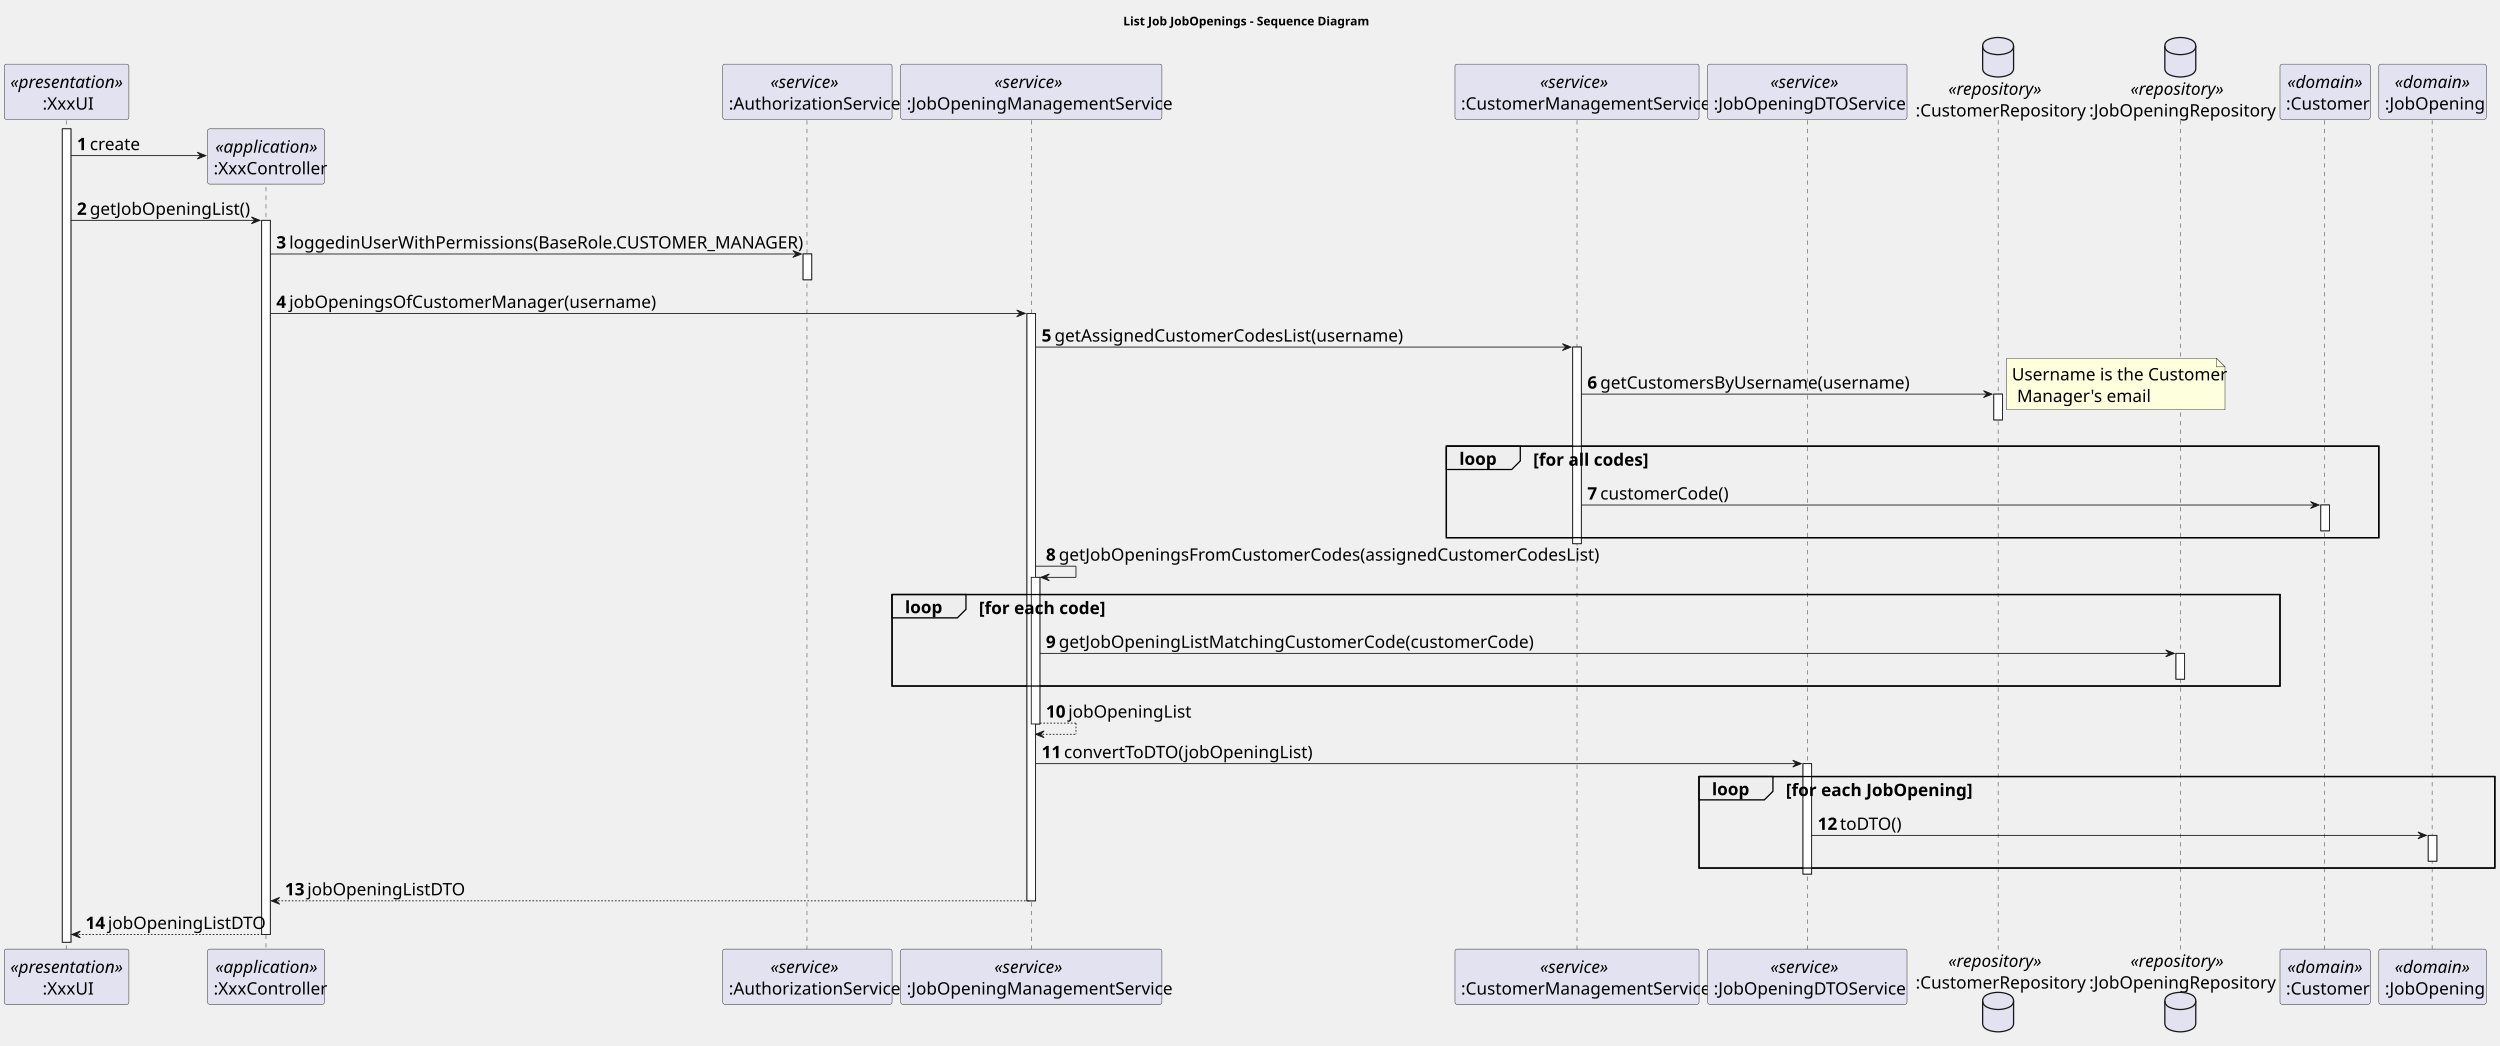
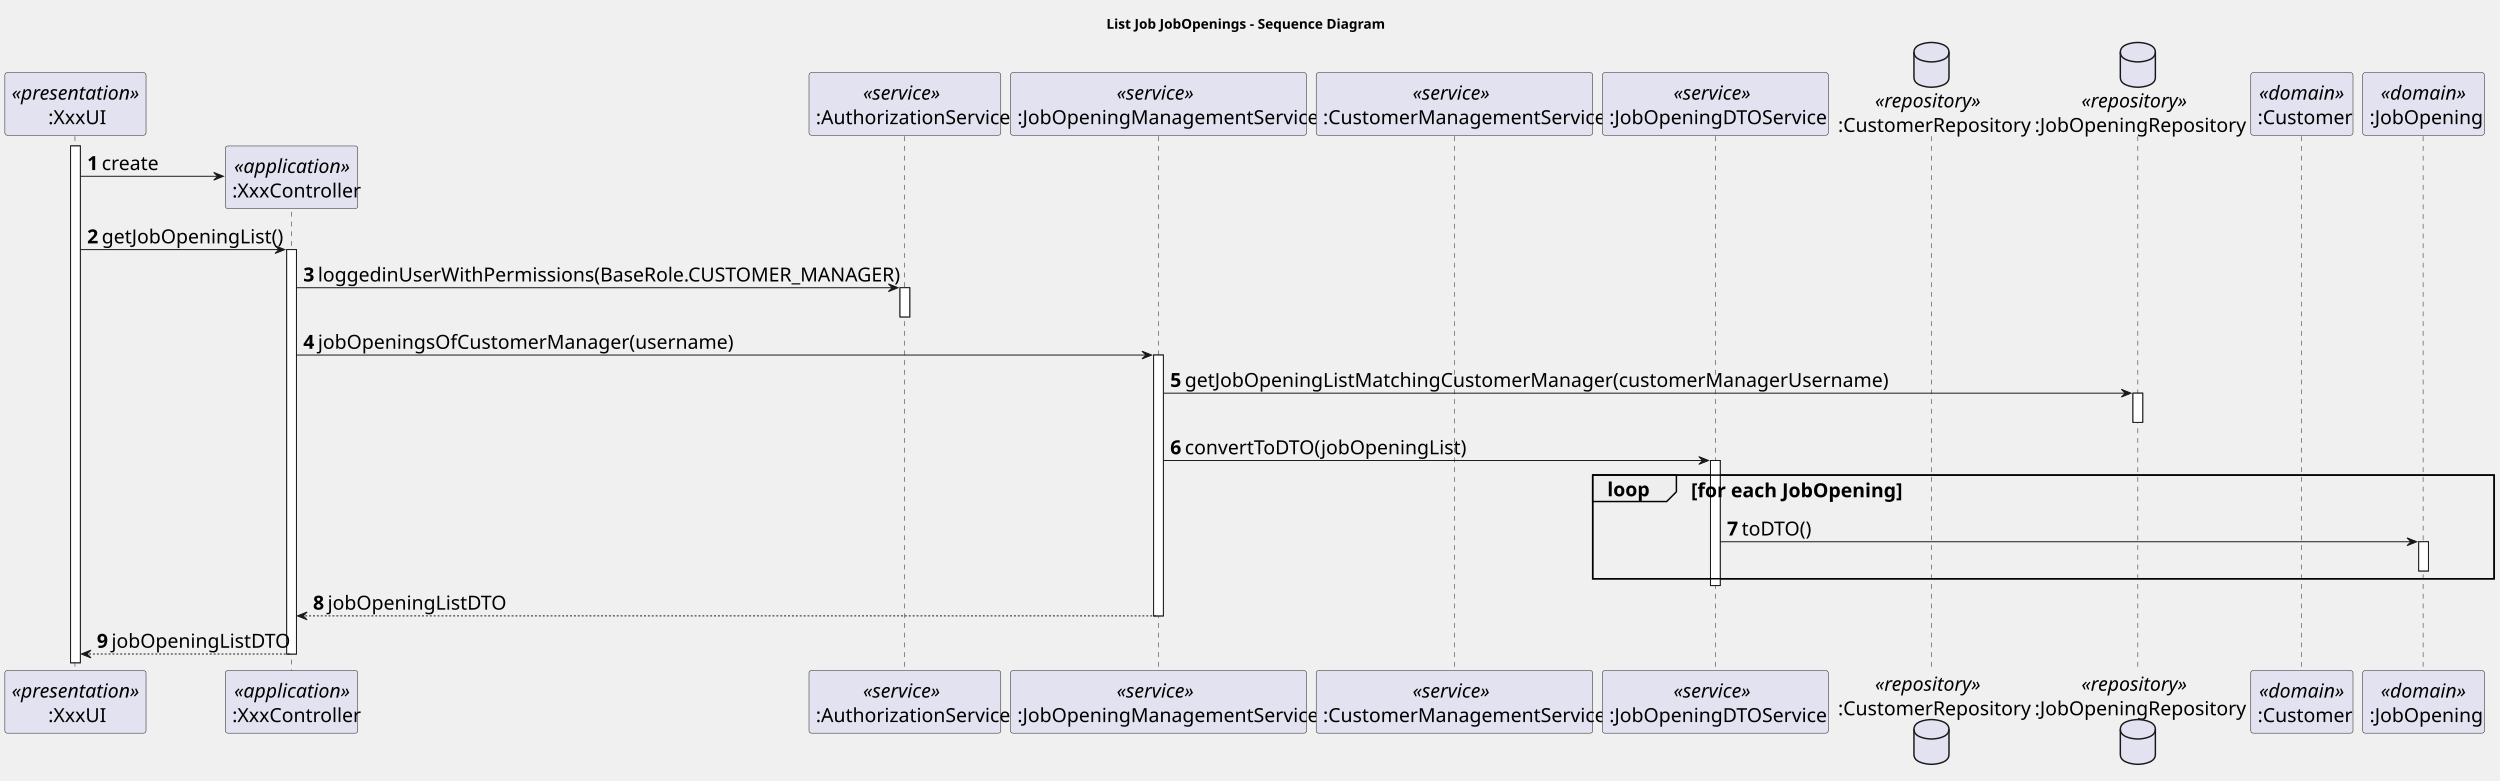
- <svg xmlns="http://www.w3.org/2000/svg" contentStyleType="text/css" height="1217px" preserveAspectRatio="none" style="width:2909px;height:1217px;background:#FFFFFF;" version="1.1" viewBox="0 0 2909 1217" width="2909px" zoomAndPan="magnify">
+ <svg xmlns="http://www.w3.org/2000/svg" contentStyleType="text/css" height="802px" preserveAspectRatio="none" style="width:2568px;height:802px;background:#FFFFFF;" version="1.1" viewBox="0 0 2568 802" width="2568px" zoomAndPan="magnify">
  <defs />
  <g>
-     <text fill="#000000" font-family="sans-serif" font-size="14" font-weight="bold" lengthAdjust="spacing" textLength="298" x="1307" y="29.533">List Job JobOpenings - Sequence Diagram</text>
-     <rect fill="#FFFFFF" height="946.438" style="stroke:#181818;stroke-width:1.0;" width="10" x="72.5" y="149.922" />
-     <rect fill="#FFFFFF" height="830.969" style="stroke:#181818;stroke-width:1.0;" width="10" x="304.5" y="256.391" />
-     <rect fill="#FFFFFF" height="30" style="stroke:#181818;stroke-width:1.0;" width="10" x="934.5" y="295.547" />
-     <rect fill="#FFFFFF" height="683.5" style="stroke:#181818;stroke-width:1.0;" width="10" x="1195" y="364.703" />
-     <rect fill="#FFFFFF" height="170.625" style="stroke:#181818;stroke-width:1.0;" width="10" x="1200" y="671.797" />
-     <rect fill="#FFFFFF" height="228.781" style="stroke:#181818;stroke-width:1.0;" width="10" x="1830" y="403.859" />
-     <rect fill="#FFFFFF" height="128.469" style="stroke:#181818;stroke-width:1.0;" width="10" x="2098" y="888.578" />
-     <rect fill="#FFFFFF" height="30" style="stroke:#181818;stroke-width:1.0;" width="10" x="2320" y="458.594" />
-     <rect fill="#FFFFFF" height="30" style="stroke:#181818;stroke-width:1.0;" width="10" x="2532" y="760.266" />
-     <rect fill="#FFFFFF" height="30" style="stroke:#181818;stroke-width:1.0;" width="10" x="2700.5" y="587.641" />
-     <rect fill="#FFFFFF" height="30" style="stroke:#181818;stroke-width:1.0;" width="10" x="2825.5" y="972.047" />
-     <rect fill="none" height="106.469" style="stroke:#000000;stroke-width:1.5;" width="1085" x="1683" y="519.172" />
-     <rect fill="none" height="106.469" style="stroke:#000000;stroke-width:1.5;" width="1615" x="1038" y="691.797" />
-     <rect fill="none" height="106.469" style="stroke:#000000;stroke-width:1.5;" width="926" x="1977" y="903.578" />
-     <line style="stroke:#181818;stroke-width:0.5;stroke-dasharray:5.0,5.0;" x1="77" x2="77" y1="139.922" y2="1105.359" />
-     <line style="stroke:#181818;stroke-width:0.5;stroke-dasharray:5.0,5.0;" x1="309.5" x2="309.5" y1="197.578" y2="1105.359" />
-     <line style="stroke:#181818;stroke-width:0.5;stroke-dasharray:5.0,5.0;" x1="939" x2="939" y1="139.922" y2="1105.359" />
-     <line style="stroke:#181818;stroke-width:0.5;stroke-dasharray:5.0,5.0;" x1="1200" x2="1200" y1="139.922" y2="1105.359" />
-     <line style="stroke:#181818;stroke-width:0.5;stroke-dasharray:5.0,5.0;" x1="1835" x2="1835" y1="139.922" y2="1105.359" />
-     <line style="stroke:#181818;stroke-width:0.5;stroke-dasharray:5.0,5.0;" x1="2103" x2="2103" y1="139.922" y2="1105.359" />
-     <line style="stroke:#181818;stroke-width:0.5;stroke-dasharray:5.0,5.0;" x1="2325" x2="2325" y1="139.922" y2="1105.359" />
-     <line style="stroke:#181818;stroke-width:0.5;stroke-dasharray:5.0,5.0;" x1="2537" x2="2537" y1="139.922" y2="1105.359" />
-     <line style="stroke:#181818;stroke-width:0.5;stroke-dasharray:5.0,5.0;" x1="2705" x2="2705" y1="139.922" y2="1105.359" />
-     <line style="stroke:#181818;stroke-width:0.5;stroke-dasharray:5.0,5.0;" x1="2830" x2="2830" y1="139.922" y2="1105.359" />
+     <text fill="#000000" font-family="sans-serif" font-size="14" font-weight="bold" lengthAdjust="spacing" textLength="298" x="1136.5" y="29.533">List Job JobOpenings - Sequence Diagram</text>
+     <rect fill="#FFFFFF" height="530.875" style="stroke:#181818;stroke-width:1.0;" width="10" x="72.5" y="149.922" />
+     <rect fill="#FFFFFF" height="415.406" style="stroke:#181818;stroke-width:1.0;" width="10" x="294.5" y="256.391" />
+     <rect fill="#FFFFFF" height="30" style="stroke:#181818;stroke-width:1.0;" width="10" x="924.5" y="295.547" />
+     <rect fill="#FFFFFF" height="267.938" style="stroke:#181818;stroke-width:1.0;" width="10" x="1185" y="364.703" />
+     <rect fill="#FFFFFF" height="128.469" style="stroke:#181818;stroke-width:1.0;" width="10" x="1757" y="473.016" />
+     <rect fill="#FFFFFF" height="30" style="stroke:#181818;stroke-width:1.0;" width="10" x="2191" y="403.859" />
+     <rect fill="#FFFFFF" height="30" style="stroke:#181818;stroke-width:1.0;" width="10" x="2484.5" y="556.484" />
+     <rect fill="none" height="106.469" style="stroke:#000000;stroke-width:1.5;" width="926" x="1636" y="488.016" />
+     <line style="stroke:#181818;stroke-width:0.5;stroke-dasharray:5.0,5.0;" x1="77" x2="77" y1="139.922" y2="689.797" />
+     <line style="stroke:#181818;stroke-width:0.5;stroke-dasharray:5.0,5.0;" x1="299.5" x2="299.5" y1="197.578" y2="689.797" />
+     <line style="stroke:#181818;stroke-width:0.5;stroke-dasharray:5.0,5.0;" x1="929" x2="929" y1="139.922" y2="689.797" />
+     <line style="stroke:#181818;stroke-width:0.5;stroke-dasharray:5.0,5.0;" x1="1190" x2="1190" y1="139.922" y2="689.797" />
+     <line style="stroke:#181818;stroke-width:0.5;stroke-dasharray:5.0,5.0;" x1="1494" x2="1494" y1="139.922" y2="689.797" />
+     <line style="stroke:#181818;stroke-width:0.5;stroke-dasharray:5.0,5.0;" x1="1762" x2="1762" y1="139.922" y2="689.797" />
+     <line style="stroke:#181818;stroke-width:0.5;stroke-dasharray:5.0,5.0;" x1="1984" x2="1984" y1="139.922" y2="689.797" />
+     <line style="stroke:#181818;stroke-width:0.5;stroke-dasharray:5.0,5.0;" x1="2196" x2="2196" y1="139.922" y2="689.797" />
+     <line style="stroke:#181818;stroke-width:0.5;stroke-dasharray:5.0,5.0;" x1="2364" x2="2364" y1="139.922" y2="689.797" />
+     <line style="stroke:#181818;stroke-width:0.5;stroke-dasharray:5.0,5.0;" x1="2489" x2="2489" y1="139.922" y2="689.797" />
    <rect fill="#E2E2F0" height="64.312" rx="2.5" ry="2.5" style="stroke:#181818;stroke-width:0.5;" width="145" x="5" y="74.609" />
    <text fill="#000000" font-family="sans-serif" font-size="20" font-style="italic" lengthAdjust="spacing" textLength="131" x="12" y="102.371">«presentation»</text>
    <text fill="#000000" font-family="sans-serif" font-size="20" lengthAdjust="spacing" textLength="56" x="49.5" y="127.527">:XxxUI</text>
-     <rect fill="#E2E2F0" height="64.312" rx="2.5" ry="2.5" style="stroke:#181818;stroke-width:0.5;" width="145" x="5" y="1104.359" />
-     <text fill="#000000" font-family="sans-serif" font-size="20" font-style="italic" lengthAdjust="spacing" textLength="131" x="12" y="1132.121">«presentation»</text>
-     <text fill="#000000" font-family="sans-serif" font-size="20" lengthAdjust="spacing" textLength="56" x="49.5" y="1157.277">:XxxUI</text>
-     <rect fill="#E2E2F0" height="64.312" rx="2.5" ry="2.5" style="stroke:#181818;stroke-width:0.5;" width="136" x="241.5" y="1104.359" />
-     <text fill="#000000" font-family="sans-serif" font-size="20" font-style="italic" lengthAdjust="spacing" textLength="118" x="250.5" y="1132.121">«application»</text>
-     <text fill="#000000" font-family="sans-serif" font-size="20" lengthAdjust="spacing" textLength="122" x="248.5" y="1157.277">:XxxController</text>
-     <rect fill="#E2E2F0" height="64.312" rx="2.5" ry="2.5" style="stroke:#181818;stroke-width:0.5;" width="197" x="841" y="74.609" />
-     <text fill="#000000" font-family="sans-serif" font-size="20" font-style="italic" lengthAdjust="spacing" textLength="86" x="896.5" y="102.371">«service»</text>
-     <text fill="#000000" font-family="sans-serif" font-size="20" lengthAdjust="spacing" textLength="183" x="848" y="127.527">:AuthorizationService</text>
-     <rect fill="#E2E2F0" height="64.312" rx="2.5" ry="2.5" style="stroke:#181818;stroke-width:0.5;" width="197" x="841" y="1104.359" />
-     <text fill="#000000" font-family="sans-serif" font-size="20" font-style="italic" lengthAdjust="spacing" textLength="86" x="896.5" y="1132.121">«service»</text>
-     <text fill="#000000" font-family="sans-serif" font-size="20" lengthAdjust="spacing" textLength="183" x="848" y="1157.277">:AuthorizationService</text>
-     <rect fill="#E2E2F0" height="64.312" rx="2.5" ry="2.5" style="stroke:#181818;stroke-width:0.5;" width="304" x="1048" y="74.609" />
-     <text fill="#000000" font-family="sans-serif" font-size="20" font-style="italic" lengthAdjust="spacing" textLength="86" x="1157" y="102.371">«service»</text>
-     <text fill="#000000" font-family="sans-serif" font-size="20" lengthAdjust="spacing" textLength="290" x="1055" y="127.527">:JobOpeningManagementService</text>
-     <rect fill="#E2E2F0" height="64.312" rx="2.5" ry="2.5" style="stroke:#181818;stroke-width:0.5;" width="304" x="1048" y="1104.359" />
-     <text fill="#000000" font-family="sans-serif" font-size="20" font-style="italic" lengthAdjust="spacing" textLength="86" x="1157" y="1132.121">«service»</text>
-     <text fill="#000000" font-family="sans-serif" font-size="20" lengthAdjust="spacing" textLength="290" x="1055" y="1157.277">:JobOpeningManagementService</text>
-     <rect fill="#E2E2F0" height="64.312" rx="2.5" ry="2.5" style="stroke:#181818;stroke-width:0.5;" width="284" x="1693" y="74.609" />
-     <text fill="#000000" font-family="sans-serif" font-size="20" font-style="italic" lengthAdjust="spacing" textLength="86" x="1792" y="102.371">«service»</text>
-     <text fill="#000000" font-family="sans-serif" font-size="20" lengthAdjust="spacing" textLength="270" x="1700" y="127.527">:CustomerManagementService</text>
-     <rect fill="#E2E2F0" height="64.312" rx="2.5" ry="2.5" style="stroke:#181818;stroke-width:0.5;" width="284" x="1693" y="1104.359" />
-     <text fill="#000000" font-family="sans-serif" font-size="20" font-style="italic" lengthAdjust="spacing" textLength="86" x="1792" y="1132.121">«service»</text>
-     <text fill="#000000" font-family="sans-serif" font-size="20" lengthAdjust="spacing" textLength="270" x="1700" y="1157.277">:CustomerManagementService</text>
-     <rect fill="#E2E2F0" height="64.312" rx="2.5" ry="2.5" style="stroke:#181818;stroke-width:0.5;" width="232" x="1987" y="74.609" />
-     <text fill="#000000" font-family="sans-serif" font-size="20" font-style="italic" lengthAdjust="spacing" textLength="86" x="2060" y="102.371">«service»</text>
-     <text fill="#000000" font-family="sans-serif" font-size="20" lengthAdjust="spacing" textLength="218" x="1994" y="127.527">:JobOpeningDTOService</text>
-     <rect fill="#E2E2F0" height="64.312" rx="2.5" ry="2.5" style="stroke:#181818;stroke-width:0.5;" width="232" x="1987" y="1104.359" />
-     <text fill="#000000" font-family="sans-serif" font-size="20" font-style="italic" lengthAdjust="spacing" textLength="86" x="2060" y="1132.121">«service»</text>
-     <text fill="#000000" font-family="sans-serif" font-size="20" lengthAdjust="spacing" textLength="218" x="1994" y="1157.277">:JobOpeningDTOService</text>
-     <text fill="#000000" font-family="sans-serif" font-size="20" font-style="italic" lengthAdjust="spacing" textLength="110" x="2267" y="110.371">«repository»</text>
-     <text fill="#000000" font-family="sans-serif" font-size="20" lengthAdjust="spacing" textLength="186" x="2229" y="135.527">:CustomerRepository</text>
-     <path d="M2307,53.609 C2307,43.609 2325,43.609 2325,43.609 C2325,43.609 2343,43.609 2343,53.609 L2343,79.609 C2343,89.609 2325,89.609 2325,89.609 C2325,89.609 2307,89.609 2307,79.609 L2307,53.609 " fill="#E2E2F0" style="stroke:#181818;stroke-width:1.5;" />
-     <path d="M2307,53.609 C2307,63.609 2325,63.609 2325,63.609 C2325,63.609 2343,63.609 2343,53.609 " fill="none" style="stroke:#181818;stroke-width:1.5;" />
-     <text fill="#000000" font-family="sans-serif" font-size="20" font-style="italic" lengthAdjust="spacing" textLength="110" x="2267" y="1125.121">«repository»</text>
-     <text fill="#000000" font-family="sans-serif" font-size="20" lengthAdjust="spacing" textLength="186" x="2229" y="1150.277">:CustomerRepository</text>
-     <path d="M2307,1164.672 C2307,1154.672 2325,1154.672 2325,1154.672 C2325,1154.672 2343,1154.672 2343,1164.672 L2343,1190.672 C2343,1200.672 2325,1200.672 2325,1200.672 C2325,1200.672 2307,1200.672 2307,1190.672 L2307,1164.672 " fill="#E2E2F0" style="stroke:#181818;stroke-width:1.5;" />
-     <path d="M2307,1164.672 C2307,1174.672 2325,1174.672 2325,1174.672 C2325,1174.672 2343,1174.672 2343,1164.672 " fill="none" style="stroke:#181818;stroke-width:1.5;" />
-     <text fill="#000000" font-family="sans-serif" font-size="20" font-style="italic" lengthAdjust="spacing" textLength="110" x="2479" y="110.371">«repository»</text>
-     <text fill="#000000" font-family="sans-serif" font-size="20" lengthAdjust="spacing" textLength="206" x="2431" y="135.527">:JobOpeningRepository</text>
-     <path d="M2519,53.609 C2519,43.609 2537,43.609 2537,43.609 C2537,43.609 2555,43.609 2555,53.609 L2555,79.609 C2555,89.609 2537,89.609 2537,89.609 C2537,89.609 2519,89.609 2519,79.609 L2519,53.609 " fill="#E2E2F0" style="stroke:#181818;stroke-width:1.5;" />
-     <path d="M2519,53.609 C2519,63.609 2537,63.609 2537,63.609 C2537,63.609 2555,63.609 2555,53.609 " fill="none" style="stroke:#181818;stroke-width:1.5;" />
-     <text fill="#000000" font-family="sans-serif" font-size="20" font-style="italic" lengthAdjust="spacing" textLength="110" x="2479" y="1125.121">«repository»</text>
-     <text fill="#000000" font-family="sans-serif" font-size="20" lengthAdjust="spacing" textLength="206" x="2431" y="1150.277">:JobOpeningRepository</text>
-     <path d="M2519,1164.672 C2519,1154.672 2537,1154.672 2537,1154.672 C2537,1154.672 2555,1154.672 2555,1164.672 L2555,1190.672 C2555,1200.672 2537,1200.672 2537,1200.672 C2537,1200.672 2519,1200.672 2519,1190.672 L2519,1164.672 " fill="#E2E2F0" style="stroke:#181818;stroke-width:1.5;" />
-     <path d="M2519,1164.672 C2519,1174.672 2537,1174.672 2537,1174.672 C2537,1174.672 2555,1174.672 2555,1164.672 " fill="none" style="stroke:#181818;stroke-width:1.5;" />
-     <rect fill="#E2E2F0" height="64.312" rx="2.5" ry="2.5" style="stroke:#181818;stroke-width:0.5;" width="105" x="2653" y="74.609" />
-     <text fill="#000000" font-family="sans-serif" font-size="20" font-style="italic" lengthAdjust="spacing" textLength="88" x="2661.5" y="102.371">«domain»</text>
-     <text fill="#000000" font-family="sans-serif" font-size="20" lengthAdjust="spacing" textLength="91" x="2660" y="127.527">:Customer</text>
-     <rect fill="#E2E2F0" height="64.312" rx="2.5" ry="2.5" style="stroke:#181818;stroke-width:0.5;" width="105" x="2653" y="1104.359" />
-     <text fill="#000000" font-family="sans-serif" font-size="20" font-style="italic" lengthAdjust="spacing" textLength="88" x="2661.5" y="1132.121">«domain»</text>
-     <text fill="#000000" font-family="sans-serif" font-size="20" lengthAdjust="spacing" textLength="91" x="2660" y="1157.277">:Customer</text>
-     <rect fill="#E2E2F0" height="64.312" rx="2.5" ry="2.5" style="stroke:#181818;stroke-width:0.5;" width="125" x="2768" y="74.609" />
-     <text fill="#000000" font-family="sans-serif" font-size="20" font-style="italic" lengthAdjust="spacing" textLength="88" x="2786.5" y="102.371">«domain»</text>
-     <text fill="#000000" font-family="sans-serif" font-size="20" lengthAdjust="spacing" textLength="111" x="2775" y="127.527">:JobOpening</text>
-     <rect fill="#E2E2F0" height="64.312" rx="2.5" ry="2.5" style="stroke:#181818;stroke-width:0.5;" width="125" x="2768" y="1104.359" />
-     <text fill="#000000" font-family="sans-serif" font-size="20" font-style="italic" lengthAdjust="spacing" textLength="88" x="2786.5" y="1132.121">«domain»</text>
-     <text fill="#000000" font-family="sans-serif" font-size="20" lengthAdjust="spacing" textLength="111" x="2775" y="1157.277">:JobOpening</text>
-     <rect fill="#FFFFFF" height="946.438" style="stroke:#181818;stroke-width:1.0;" width="10" x="72.5" y="149.922" />
-     <rect fill="#FFFFFF" height="830.969" style="stroke:#181818;stroke-width:1.0;" width="10" x="304.5" y="256.391" />
-     <rect fill="#FFFFFF" height="30" style="stroke:#181818;stroke-width:1.0;" width="10" x="934.5" y="295.547" />
-     <rect fill="#FFFFFF" height="683.5" style="stroke:#181818;stroke-width:1.0;" width="10" x="1195" y="364.703" />
-     <rect fill="#FFFFFF" height="170.625" style="stroke:#181818;stroke-width:1.0;" width="10" x="1200" y="671.797" />
-     <rect fill="#FFFFFF" height="228.781" style="stroke:#181818;stroke-width:1.0;" width="10" x="1830" y="403.859" />
-     <rect fill="#FFFFFF" height="128.469" style="stroke:#181818;stroke-width:1.0;" width="10" x="2098" y="888.578" />
-     <rect fill="#FFFFFF" height="30" style="stroke:#181818;stroke-width:1.0;" width="10" x="2320" y="458.594" />
-     <rect fill="#FFFFFF" height="30" style="stroke:#181818;stroke-width:1.0;" width="10" x="2532" y="760.266" />
-     <rect fill="#FFFFFF" height="30" style="stroke:#181818;stroke-width:1.0;" width="10" x="2700.5" y="587.641" />
-     <rect fill="#FFFFFF" height="30" style="stroke:#181818;stroke-width:1.0;" width="10" x="2825.5" y="972.047" />
-     <polygon fill="#181818" points="229.5,177.078,239.5,181.078,229.5,185.078,233.5,181.078" style="stroke:#181818;stroke-width:1.0;" />
-     <line style="stroke:#181818;stroke-width:1.0;" x1="82.5" x2="235.5" y1="181.078" y2="181.078" />
+     <rect fill="#E2E2F0" height="64.312" rx="2.5" ry="2.5" style="stroke:#181818;stroke-width:0.5;" width="145" x="5" y="688.797" />
+     <text fill="#000000" font-family="sans-serif" font-size="20" font-style="italic" lengthAdjust="spacing" textLength="131" x="12" y="716.559">«presentation»</text>
+     <text fill="#000000" font-family="sans-serif" font-size="20" lengthAdjust="spacing" textLength="56" x="49.5" y="741.715">:XxxUI</text>
+     <rect fill="#E2E2F0" height="64.312" rx="2.5" ry="2.5" style="stroke:#181818;stroke-width:0.5;" width="136" x="231.5" y="688.797" />
+     <text fill="#000000" font-family="sans-serif" font-size="20" font-style="italic" lengthAdjust="spacing" textLength="118" x="240.5" y="716.559">«application»</text>
+     <text fill="#000000" font-family="sans-serif" font-size="20" lengthAdjust="spacing" textLength="122" x="238.5" y="741.715">:XxxController</text>
+     <rect fill="#E2E2F0" height="64.312" rx="2.5" ry="2.5" style="stroke:#181818;stroke-width:0.5;" width="197" x="831" y="74.609" />
+     <text fill="#000000" font-family="sans-serif" font-size="20" font-style="italic" lengthAdjust="spacing" textLength="86" x="886.5" y="102.371">«service»</text>
+     <text fill="#000000" font-family="sans-serif" font-size="20" lengthAdjust="spacing" textLength="183" x="838" y="127.527">:AuthorizationService</text>
+     <rect fill="#E2E2F0" height="64.312" rx="2.5" ry="2.5" style="stroke:#181818;stroke-width:0.5;" width="197" x="831" y="688.797" />
+     <text fill="#000000" font-family="sans-serif" font-size="20" font-style="italic" lengthAdjust="spacing" textLength="86" x="886.5" y="716.559">«service»</text>
+     <text fill="#000000" font-family="sans-serif" font-size="20" lengthAdjust="spacing" textLength="183" x="838" y="741.715">:AuthorizationService</text>
+     <rect fill="#E2E2F0" height="64.312" rx="2.5" ry="2.5" style="stroke:#181818;stroke-width:0.5;" width="304" x="1038" y="74.609" />
+     <text fill="#000000" font-family="sans-serif" font-size="20" font-style="italic" lengthAdjust="spacing" textLength="86" x="1147" y="102.371">«service»</text>
+     <text fill="#000000" font-family="sans-serif" font-size="20" lengthAdjust="spacing" textLength="290" x="1045" y="127.527">:JobOpeningManagementService</text>
+     <rect fill="#E2E2F0" height="64.312" rx="2.5" ry="2.5" style="stroke:#181818;stroke-width:0.5;" width="304" x="1038" y="688.797" />
+     <text fill="#000000" font-family="sans-serif" font-size="20" font-style="italic" lengthAdjust="spacing" textLength="86" x="1147" y="716.559">«service»</text>
+     <text fill="#000000" font-family="sans-serif" font-size="20" lengthAdjust="spacing" textLength="290" x="1045" y="741.715">:JobOpeningManagementService</text>
+     <rect fill="#E2E2F0" height="64.312" rx="2.5" ry="2.5" style="stroke:#181818;stroke-width:0.5;" width="284" x="1352" y="74.609" />
+     <text fill="#000000" font-family="sans-serif" font-size="20" font-style="italic" lengthAdjust="spacing" textLength="86" x="1451" y="102.371">«service»</text>
+     <text fill="#000000" font-family="sans-serif" font-size="20" lengthAdjust="spacing" textLength="270" x="1359" y="127.527">:CustomerManagementService</text>
+     <rect fill="#E2E2F0" height="64.312" rx="2.5" ry="2.5" style="stroke:#181818;stroke-width:0.5;" width="284" x="1352" y="688.797" />
+     <text fill="#000000" font-family="sans-serif" font-size="20" font-style="italic" lengthAdjust="spacing" textLength="86" x="1451" y="716.559">«service»</text>
+     <text fill="#000000" font-family="sans-serif" font-size="20" lengthAdjust="spacing" textLength="270" x="1359" y="741.715">:CustomerManagementService</text>
+     <rect fill="#E2E2F0" height="64.312" rx="2.5" ry="2.5" style="stroke:#181818;stroke-width:0.5;" width="232" x="1646" y="74.609" />
+     <text fill="#000000" font-family="sans-serif" font-size="20" font-style="italic" lengthAdjust="spacing" textLength="86" x="1719" y="102.371">«service»</text>
+     <text fill="#000000" font-family="sans-serif" font-size="20" lengthAdjust="spacing" textLength="218" x="1653" y="127.527">:JobOpeningDTOService</text>
+     <rect fill="#E2E2F0" height="64.312" rx="2.5" ry="2.5" style="stroke:#181818;stroke-width:0.5;" width="232" x="1646" y="688.797" />
+     <text fill="#000000" font-family="sans-serif" font-size="20" font-style="italic" lengthAdjust="spacing" textLength="86" x="1719" y="716.559">«service»</text>
+     <text fill="#000000" font-family="sans-serif" font-size="20" lengthAdjust="spacing" textLength="218" x="1653" y="741.715">:JobOpeningDTOService</text>
+     <text fill="#000000" font-family="sans-serif" font-size="20" font-style="italic" lengthAdjust="spacing" textLength="110" x="1926" y="110.371">«repository»</text>
+     <text fill="#000000" font-family="sans-serif" font-size="20" lengthAdjust="spacing" textLength="186" x="1888" y="135.527">:CustomerRepository</text>
+     <path d="M1966,53.609 C1966,43.609 1984,43.609 1984,43.609 C1984,43.609 2002,43.609 2002,53.609 L2002,79.609 C2002,89.609 1984,89.609 1984,89.609 C1984,89.609 1966,89.609 1966,79.609 L1966,53.609 " fill="#E2E2F0" style="stroke:#181818;stroke-width:1.5;" />
+     <path d="M1966,53.609 C1966,63.609 1984,63.609 1984,63.609 C1984,63.609 2002,63.609 2002,53.609 " fill="none" style="stroke:#181818;stroke-width:1.5;" />
+     <text fill="#000000" font-family="sans-serif" font-size="20" font-style="italic" lengthAdjust="spacing" textLength="110" x="1926" y="709.559">«repository»</text>
+     <text fill="#000000" font-family="sans-serif" font-size="20" lengthAdjust="spacing" textLength="186" x="1888" y="734.715">:CustomerRepository</text>
+     <path d="M1966,749.109 C1966,739.109 1984,739.109 1984,739.109 C1984,739.109 2002,739.109 2002,749.109 L2002,775.109 C2002,785.109 1984,785.109 1984,785.109 C1984,785.109 1966,785.109 1966,775.109 L1966,749.109 " fill="#E2E2F0" style="stroke:#181818;stroke-width:1.5;" />
+     <path d="M1966,749.109 C1966,759.109 1984,759.109 1984,759.109 C1984,759.109 2002,759.109 2002,749.109 " fill="none" style="stroke:#181818;stroke-width:1.5;" />
+     <text fill="#000000" font-family="sans-serif" font-size="20" font-style="italic" lengthAdjust="spacing" textLength="110" x="2138" y="110.371">«repository»</text>
+     <text fill="#000000" font-family="sans-serif" font-size="20" lengthAdjust="spacing" textLength="206" x="2090" y="135.527">:JobOpeningRepository</text>
+     <path d="M2178,53.609 C2178,43.609 2196,43.609 2196,43.609 C2196,43.609 2214,43.609 2214,53.609 L2214,79.609 C2214,89.609 2196,89.609 2196,89.609 C2196,89.609 2178,89.609 2178,79.609 L2178,53.609 " fill="#E2E2F0" style="stroke:#181818;stroke-width:1.5;" />
+     <path d="M2178,53.609 C2178,63.609 2196,63.609 2196,63.609 C2196,63.609 2214,63.609 2214,53.609 " fill="none" style="stroke:#181818;stroke-width:1.5;" />
+     <text fill="#000000" font-family="sans-serif" font-size="20" font-style="italic" lengthAdjust="spacing" textLength="110" x="2138" y="709.559">«repository»</text>
+     <text fill="#000000" font-family="sans-serif" font-size="20" lengthAdjust="spacing" textLength="206" x="2090" y="734.715">:JobOpeningRepository</text>
+     <path d="M2178,749.109 C2178,739.109 2196,739.109 2196,739.109 C2196,739.109 2214,739.109 2214,749.109 L2214,775.109 C2214,785.109 2196,785.109 2196,785.109 C2196,785.109 2178,785.109 2178,775.109 L2178,749.109 " fill="#E2E2F0" style="stroke:#181818;stroke-width:1.5;" />
+     <path d="M2178,749.109 C2178,759.109 2196,759.109 2196,759.109 C2196,759.109 2214,759.109 2214,749.109 " fill="none" style="stroke:#181818;stroke-width:1.5;" />
+     <rect fill="#E2E2F0" height="64.312" rx="2.5" ry="2.5" style="stroke:#181818;stroke-width:0.5;" width="105" x="2312" y="74.609" />
+     <text fill="#000000" font-family="sans-serif" font-size="20" font-style="italic" lengthAdjust="spacing" textLength="88" x="2320.5" y="102.371">«domain»</text>
+     <text fill="#000000" font-family="sans-serif" font-size="20" lengthAdjust="spacing" textLength="91" x="2319" y="127.527">:Customer</text>
+     <rect fill="#E2E2F0" height="64.312" rx="2.5" ry="2.5" style="stroke:#181818;stroke-width:0.5;" width="105" x="2312" y="688.797" />
+     <text fill="#000000" font-family="sans-serif" font-size="20" font-style="italic" lengthAdjust="spacing" textLength="88" x="2320.5" y="716.559">«domain»</text>
+     <text fill="#000000" font-family="sans-serif" font-size="20" lengthAdjust="spacing" textLength="91" x="2319" y="741.715">:Customer</text>
+     <rect fill="#E2E2F0" height="64.312" rx="2.5" ry="2.5" style="stroke:#181818;stroke-width:0.5;" width="125" x="2427" y="74.609" />
+     <text fill="#000000" font-family="sans-serif" font-size="20" font-style="italic" lengthAdjust="spacing" textLength="88" x="2445.5" y="102.371">«domain»</text>
+     <text fill="#000000" font-family="sans-serif" font-size="20" lengthAdjust="spacing" textLength="111" x="2434" y="127.527">:JobOpening</text>
+     <rect fill="#E2E2F0" height="64.312" rx="2.5" ry="2.5" style="stroke:#181818;stroke-width:0.5;" width="125" x="2427" y="688.797" />
+     <text fill="#000000" font-family="sans-serif" font-size="20" font-style="italic" lengthAdjust="spacing" textLength="88" x="2445.5" y="716.559">«domain»</text>
+     <text fill="#000000" font-family="sans-serif" font-size="20" lengthAdjust="spacing" textLength="111" x="2434" y="741.715">:JobOpening</text>
+     <rect fill="#FFFFFF" height="530.875" style="stroke:#181818;stroke-width:1.0;" width="10" x="72.5" y="149.922" />
+     <rect fill="#FFFFFF" height="415.406" style="stroke:#181818;stroke-width:1.0;" width="10" x="294.5" y="256.391" />
+     <rect fill="#FFFFFF" height="30" style="stroke:#181818;stroke-width:1.0;" width="10" x="924.5" y="295.547" />
+     <rect fill="#FFFFFF" height="267.938" style="stroke:#181818;stroke-width:1.0;" width="10" x="1185" y="364.703" />
+     <rect fill="#FFFFFF" height="128.469" style="stroke:#181818;stroke-width:1.0;" width="10" x="1757" y="473.016" />
+     <rect fill="#FFFFFF" height="30" style="stroke:#181818;stroke-width:1.0;" width="10" x="2191" y="403.859" />
+     <rect fill="#FFFFFF" height="30" style="stroke:#181818;stroke-width:1.0;" width="10" x="2484.5" y="556.484" />
+     <polygon fill="#181818" points="219.5,177.078,229.5,181.078,219.5,185.078,223.5,181.078" style="stroke:#181818;stroke-width:1.0;" />
+     <line style="stroke:#181818;stroke-width:1.0;" x1="82.5" x2="225.5" y1="181.078" y2="181.078" />
    <text fill="#000000" font-family="sans-serif" font-size="20" font-weight="bold" lengthAdjust="spacing" textLength="11" x="89.5" y="174.684">1</text>
    <text fill="#000000" font-family="sans-serif" font-size="20" lengthAdjust="spacing" textLength="56" x="104.5" y="174.684">create</text>
-     <rect fill="#E2E2F0" height="64.312" rx="2.5" ry="2.5" style="stroke:#181818;stroke-width:0.5;" width="136" x="241.5" y="149.922" />
-     <text fill="#000000" font-family="sans-serif" font-size="20" font-style="italic" lengthAdjust="spacing" textLength="118" x="250.5" y="177.684">«application»</text>
-     <text fill="#000000" font-family="sans-serif" font-size="20" lengthAdjust="spacing" textLength="122" x="248.5" y="202.84">:XxxController</text>
-     <polygon fill="#181818" points="292.5,252.391,302.5,256.391,292.5,260.391,296.5,256.391" style="stroke:#181818;stroke-width:1.0;" />
-     <line style="stroke:#181818;stroke-width:1.0;" x1="82.5" x2="298.5" y1="256.391" y2="256.391" />
+     <rect fill="#E2E2F0" height="64.312" rx="2.5" ry="2.5" style="stroke:#181818;stroke-width:0.5;" width="136" x="231.5" y="149.922" />
+     <text fill="#000000" font-family="sans-serif" font-size="20" font-style="italic" lengthAdjust="spacing" textLength="118" x="240.5" y="177.684">«application»</text>
+     <text fill="#000000" font-family="sans-serif" font-size="20" lengthAdjust="spacing" textLength="122" x="238.5" y="202.84">:XxxController</text>
+     <polygon fill="#181818" points="282.5,252.391,292.5,256.391,282.5,260.391,286.5,256.391" style="stroke:#181818;stroke-width:1.0;" />
+     <line style="stroke:#181818;stroke-width:1.0;" x1="82.5" x2="288.5" y1="256.391" y2="256.391" />
    <text fill="#000000" font-family="sans-serif" font-size="20" font-weight="bold" lengthAdjust="spacing" textLength="11" x="89.5" y="249.996">2</text>
    <text fill="#000000" font-family="sans-serif" font-size="20" lengthAdjust="spacing" textLength="178" x="104.5" y="249.996">getJobOpeningList()</text>
-     <polygon fill="#181818" points="922.5,291.547,932.5,295.547,922.5,299.547,926.5,295.547" style="stroke:#181818;stroke-width:1.0;" />
-     <line style="stroke:#181818;stroke-width:1.0;" x1="314.5" x2="928.5" y1="295.547" y2="295.547" />
-     <text fill="#000000" font-family="sans-serif" font-size="20" font-weight="bold" lengthAdjust="spacing" textLength="11" x="321.5" y="289.152">3</text>
-     <text fill="#000000" font-family="sans-serif" font-size="20" lengthAdjust="spacing" textLength="586" x="336.5" y="289.152">loggedinUserWithPermissions(BaseRole.CUSTOMER_MANAGER)</text>
-     <polygon fill="#181818" points="1183,360.703,1193,364.703,1183,368.703,1187,364.703" style="stroke:#181818;stroke-width:1.0;" />
-     <line style="stroke:#181818;stroke-width:1.0;" x1="314.5" x2="1189" y1="364.703" y2="364.703" />
-     <text fill="#000000" font-family="sans-serif" font-size="20" font-weight="bold" lengthAdjust="spacing" textLength="11" x="321.5" y="358.309">4</text>
-     <text fill="#000000" font-family="sans-serif" font-size="20" lengthAdjust="spacing" textLength="394" x="336.5" y="358.309">jobOpeningsOfCustomerManager(username)</text>
-     <polygon fill="#181818" points="1818,399.859,1828,403.859,1818,407.859,1822,403.859" style="stroke:#181818;stroke-width:1.0;" />
-     <line style="stroke:#181818;stroke-width:1.0;" x1="1205" x2="1824" y1="403.859" y2="403.859" />
-     <text fill="#000000" font-family="sans-serif" font-size="20" font-weight="bold" lengthAdjust="spacing" textLength="11" x="1212" y="397.465">5</text>
-     <text fill="#000000" font-family="sans-serif" font-size="20" lengthAdjust="spacing" textLength="381" x="1227" y="397.465">getAssignedCustomerCodesList(username)</text>
-     <polygon fill="#181818" points="2308,454.594,2318,458.594,2308,462.594,2312,458.594" style="stroke:#181818;stroke-width:1.0;" />
-     <line style="stroke:#181818;stroke-width:1.0;" x1="1840" x2="2314" y1="458.594" y2="458.594" />
-     <text fill="#000000" font-family="sans-serif" font-size="20" font-weight="bold" lengthAdjust="spacing" textLength="11" x="1847" y="452.199">6</text>
-     <text fill="#000000" font-family="sans-serif" font-size="20" lengthAdjust="spacing" textLength="335" x="1862" y="452.199">getCustomersByUsername(username)</text>
-     <path d="M2335,416.859 L2335,476.859 L2589,476.859 L2589,426.859 L2579,416.859 L2335,416.859 " fill="#FEFFDD" style="stroke:#181818;stroke-width:0.5;" />
-     <path d="M2579,416.859 L2579,426.859 L2589,426.859 L2579,416.859 " fill="#FEFFDD" style="stroke:#181818;stroke-width:0.5;" />
-     <text fill="#000000" font-family="sans-serif" font-size="20" lengthAdjust="spacing" textLength="233" x="2341" y="442.621">Username is the Customer</text>
-     <text fill="#000000" font-family="sans-serif" font-size="20" lengthAdjust="spacing" textLength="144" x="2347" y="467.777">Manager's email</text>
-     <path d="M1683,519.172 L1769,519.172 L1769,536.328 L1759,546.328 L1683,546.328 L1683,519.172 " fill="#EEEEEE" style="stroke:#000000;stroke-width:1.5;" />
-     <rect fill="none" height="106.469" style="stroke:#000000;stroke-width:1.5;" width="1085" x="1683" y="519.172" />
-     <text fill="#000000" font-family="sans-serif" font-size="20" font-weight="bold" lengthAdjust="spacing" textLength="41" x="1698" y="540.934">loop</text>
-     <text fill="#000000" font-family="sans-serif" font-size="20" font-weight="bold" lengthAdjust="spacing" textLength="131" x="1784" y="541.934">[for all codes]</text>
-     <polygon fill="#181818" points="2688.5,583.641,2698.5,587.641,2688.5,591.641,2692.5,587.641" style="stroke:#181818;stroke-width:1.0;" />
-     <line style="stroke:#181818;stroke-width:1.0;" x1="1840" x2="2694.5" y1="587.641" y2="587.641" />
-     <text fill="#000000" font-family="sans-serif" font-size="20" font-weight="bold" lengthAdjust="spacing" textLength="11" x="1847" y="581.246">7</text>
-     <text fill="#000000" font-family="sans-serif" font-size="20" lengthAdjust="spacing" textLength="142" x="1862" y="581.246">customerCode()</text>
-     <line style="stroke:#181818;stroke-width:1.0;" x1="1205" x2="1252" y1="658.797" y2="658.797" />
-     <line style="stroke:#181818;stroke-width:1.0;" x1="1252" x2="1252" y1="658.797" y2="671.797" />
-     <line style="stroke:#181818;stroke-width:1.0;" x1="1211" x2="1252" y1="671.797" y2="671.797" />
-     <polygon fill="#181818" points="1221,667.797,1211,671.797,1221,675.797,1217,671.797" style="stroke:#181818;stroke-width:1.0;" />
-     <text fill="#000000" font-family="sans-serif" font-size="20" font-weight="bold" lengthAdjust="spacing" textLength="11" x="1217" y="652.402">8</text>
-     <text fill="#000000" font-family="sans-serif" font-size="20" lengthAdjust="spacing" textLength="596" x="1232" y="652.402">getJobOpeningsFromCustomerCodes(assignedCustomerCodesList)</text>
-     <path d="M1038,691.797 L1124,691.797 L1124,708.953 L1114,718.953 L1038,718.953 L1038,691.797 " fill="#EEEEEE" style="stroke:#000000;stroke-width:1.5;" />
-     <rect fill="none" height="106.469" style="stroke:#000000;stroke-width:1.5;" width="1615" x="1038" y="691.797" />
-     <text fill="#000000" font-family="sans-serif" font-size="20" font-weight="bold" lengthAdjust="spacing" textLength="41" x="1053" y="713.559">loop</text>
-     <text fill="#000000" font-family="sans-serif" font-size="20" font-weight="bold" lengthAdjust="spacing" textLength="144" x="1139" y="714.559">[for each code]</text>
-     <polygon fill="#181818" points="2520,756.266,2530,760.266,2520,764.266,2524,760.266" style="stroke:#181818;stroke-width:1.0;" />
-     <line style="stroke:#181818;stroke-width:1.0;" x1="1210" x2="2526" y1="760.266" y2="760.266" />
-     <text fill="#000000" font-family="sans-serif" font-size="20" font-weight="bold" lengthAdjust="spacing" textLength="11" x="1217" y="753.871">9</text>
-     <text fill="#000000" font-family="sans-serif" font-size="20" lengthAdjust="spacing" textLength="517" x="1232" y="753.871">getJobOpeningListMatchingCustomerCode(customerCode)</text>
-     <line style="stroke:#181818;stroke-width:1.0;stroke-dasharray:2.0,2.0;" x1="1210" x2="1252" y1="841.422" y2="841.422" />
-     <line style="stroke:#181818;stroke-width:1.0;stroke-dasharray:2.0,2.0;" x1="1252" x2="1252" y1="841.422" y2="854.422" />
-     <line style="stroke:#181818;stroke-width:1.0;stroke-dasharray:2.0,2.0;" x1="1205" x2="1252" y1="854.422" y2="854.422" />
-     <polygon fill="#181818" points="1215,850.422,1205,854.422,1215,858.422,1211,854.422" style="stroke:#181818;stroke-width:1.0;" />
-     <text fill="#000000" font-family="sans-serif" font-size="20" font-weight="bold" lengthAdjust="spacing" textLength="22" x="1217" y="835.027">10</text>
-     <text fill="#000000" font-family="sans-serif" font-size="20" lengthAdjust="spacing" textLength="130" x="1243" y="835.027">jobOpeningList</text>
-     <polygon fill="#181818" points="2086,884.578,2096,888.578,2086,892.578,2090,888.578" style="stroke:#181818;stroke-width:1.0;" />
-     <line style="stroke:#181818;stroke-width:1.0;" x1="1205" x2="2092" y1="888.578" y2="888.578" />
-     <text fill="#000000" font-family="sans-serif" font-size="20" font-weight="bold" lengthAdjust="spacing" textLength="22" x="1212" y="882.184">11</text>
-     <text fill="#000000" font-family="sans-serif" font-size="20" lengthAdjust="spacing" textLength="273" x="1238" y="882.184">convertToDTO(jobOpeningList)</text>
-     <path d="M1977,903.578 L2063,903.578 L2063,920.734 L2053,930.734 L1977,930.734 L1977,903.578 " fill="#EEEEEE" style="stroke:#000000;stroke-width:1.5;" />
-     <rect fill="none" height="106.469" style="stroke:#000000;stroke-width:1.5;" width="926" x="1977" y="903.578" />
-     <text fill="#000000" font-family="sans-serif" font-size="20" font-weight="bold" lengthAdjust="spacing" textLength="41" x="1992" y="925.34">loop</text>
-     <text fill="#000000" font-family="sans-serif" font-size="20" font-weight="bold" lengthAdjust="spacing" textLength="213" x="2078" y="926.34">[for each JobOpening]</text>
-     <polygon fill="#181818" points="2813.5,968.047,2823.5,972.047,2813.5,976.047,2817.5,972.047" style="stroke:#181818;stroke-width:1.0;" />
-     <line style="stroke:#181818;stroke-width:1.0;" x1="2108" x2="2819.5" y1="972.047" y2="972.047" />
-     <text fill="#000000" font-family="sans-serif" font-size="20" font-weight="bold" lengthAdjust="spacing" textLength="22" x="2115" y="965.652">12</text>
-     <text fill="#000000" font-family="sans-serif" font-size="20" lengthAdjust="spacing" textLength="73" x="2141" y="965.652">toDTO()</text>
-     <polygon fill="#181818" points="325.5,1044.203,315.5,1048.203,325.5,1052.203,321.5,1048.203" style="stroke:#181818;stroke-width:1.0;" />
-     <line style="stroke:#181818;stroke-width:1.0;stroke-dasharray:2.0,2.0;" x1="319.5" x2="1199" y1="1048.203" y2="1048.203" />
-     <text fill="#000000" font-family="sans-serif" font-size="20" font-weight="bold" lengthAdjust="spacing" textLength="22" x="331.5" y="1041.809">13</text>
-     <text fill="#000000" font-family="sans-serif" font-size="20" lengthAdjust="spacing" textLength="172" x="357.5" y="1041.809">jobOpeningListDTO</text>
-     <polygon fill="#181818" points="93.5,1083.359,83.5,1087.359,93.5,1091.359,89.5,1087.359" style="stroke:#181818;stroke-width:1.0;" />
-     <line style="stroke:#181818;stroke-width:1.0;stroke-dasharray:2.0,2.0;" x1="87.5" x2="308.5" y1="1087.359" y2="1087.359" />
-     <text fill="#000000" font-family="sans-serif" font-size="20" font-weight="bold" lengthAdjust="spacing" textLength="22" x="99.5" y="1080.965">14</text>
-     <text fill="#000000" font-family="sans-serif" font-size="20" lengthAdjust="spacing" textLength="172" x="125.5" y="1080.965">jobOpeningListDTO</text>
+     <polygon fill="#181818" points="912.5,291.547,922.5,295.547,912.5,299.547,916.5,295.547" style="stroke:#181818;stroke-width:1.0;" />
+     <line style="stroke:#181818;stroke-width:1.0;" x1="304.5" x2="918.5" y1="295.547" y2="295.547" />
+     <text fill="#000000" font-family="sans-serif" font-size="20" font-weight="bold" lengthAdjust="spacing" textLength="11" x="311.5" y="289.152">3</text>
+     <text fill="#000000" font-family="sans-serif" font-size="20" lengthAdjust="spacing" textLength="586" x="326.5" y="289.152">loggedinUserWithPermissions(BaseRole.CUSTOMER_MANAGER)</text>
+     <polygon fill="#181818" points="1173,360.703,1183,364.703,1173,368.703,1177,364.703" style="stroke:#181818;stroke-width:1.0;" />
+     <line style="stroke:#181818;stroke-width:1.0;" x1="304.5" x2="1179" y1="364.703" y2="364.703" />
+     <text fill="#000000" font-family="sans-serif" font-size="20" font-weight="bold" lengthAdjust="spacing" textLength="11" x="311.5" y="358.309">4</text>
+     <text fill="#000000" font-family="sans-serif" font-size="20" lengthAdjust="spacing" textLength="394" x="326.5" y="358.309">jobOpeningsOfCustomerManager(username)</text>
+     <polygon fill="#181818" points="2179,399.859,2189,403.859,2179,407.859,2183,403.859" style="stroke:#181818;stroke-width:1.0;" />
+     <line style="stroke:#181818;stroke-width:1.0;" x1="1195" x2="2185" y1="403.859" y2="403.859" />
+     <text fill="#000000" font-family="sans-serif" font-size="20" font-weight="bold" lengthAdjust="spacing" textLength="11" x="1202" y="397.465">5</text>
+     <text fill="#000000" font-family="sans-serif" font-size="20" lengthAdjust="spacing" textLength="668" x="1217" y="397.465">getJobOpeningListMatchingCustomerManager(customerManagerUsername)</text>
+     <polygon fill="#181818" points="1745,469.016,1755,473.016,1745,477.016,1749,473.016" style="stroke:#181818;stroke-width:1.0;" />
+     <line style="stroke:#181818;stroke-width:1.0;" x1="1195" x2="1751" y1="473.016" y2="473.016" />
+     <text fill="#000000" font-family="sans-serif" font-size="20" font-weight="bold" lengthAdjust="spacing" textLength="11" x="1202" y="466.621">6</text>
+     <text fill="#000000" font-family="sans-serif" font-size="20" lengthAdjust="spacing" textLength="273" x="1217" y="466.621">convertToDTO(jobOpeningList)</text>
+     <path d="M1636,488.016 L1722,488.016 L1722,505.172 L1712,515.172 L1636,515.172 L1636,488.016 " fill="#EEEEEE" style="stroke:#000000;stroke-width:1.5;" />
+     <rect fill="none" height="106.469" style="stroke:#000000;stroke-width:1.5;" width="926" x="1636" y="488.016" />
+     <text fill="#000000" font-family="sans-serif" font-size="20" font-weight="bold" lengthAdjust="spacing" textLength="41" x="1651" y="509.777">loop</text>
+     <text fill="#000000" font-family="sans-serif" font-size="20" font-weight="bold" lengthAdjust="spacing" textLength="213" x="1737" y="510.777">[for each JobOpening]</text>
+     <polygon fill="#181818" points="2472.5,552.484,2482.5,556.484,2472.5,560.484,2476.5,556.484" style="stroke:#181818;stroke-width:1.0;" />
+     <line style="stroke:#181818;stroke-width:1.0;" x1="1767" x2="2478.5" y1="556.484" y2="556.484" />
+     <text fill="#000000" font-family="sans-serif" font-size="20" font-weight="bold" lengthAdjust="spacing" textLength="11" x="1774" y="550.09">7</text>
+     <text fill="#000000" font-family="sans-serif" font-size="20" lengthAdjust="spacing" textLength="73" x="1789" y="550.09">toDTO()</text>
+     <polygon fill="#181818" points="315.5,628.641,305.5,632.641,315.5,636.641,311.5,632.641" style="stroke:#181818;stroke-width:1.0;" />
+     <line style="stroke:#181818;stroke-width:1.0;stroke-dasharray:2.0,2.0;" x1="309.5" x2="1189" y1="632.641" y2="632.641" />
+     <text fill="#000000" font-family="sans-serif" font-size="20" font-weight="bold" lengthAdjust="spacing" textLength="11" x="321.5" y="626.246">8</text>
+     <text fill="#000000" font-family="sans-serif" font-size="20" lengthAdjust="spacing" textLength="172" x="336.5" y="626.246">jobOpeningListDTO</text>
+     <polygon fill="#181818" points="93.5,667.797,83.5,671.797,93.5,675.797,89.5,671.797" style="stroke:#181818;stroke-width:1.0;" />
+     <line style="stroke:#181818;stroke-width:1.0;stroke-dasharray:2.0,2.0;" x1="87.5" x2="298.5" y1="671.797" y2="671.797" />
+     <text fill="#000000" font-family="sans-serif" font-size="20" font-weight="bold" lengthAdjust="spacing" textLength="11" x="99.5" y="665.402">9</text>
+     <text fill="#000000" font-family="sans-serif" font-size="20" lengthAdjust="spacing" textLength="172" x="114.5" y="665.402">jobOpeningListDTO</text>
  </g>
</svg>
